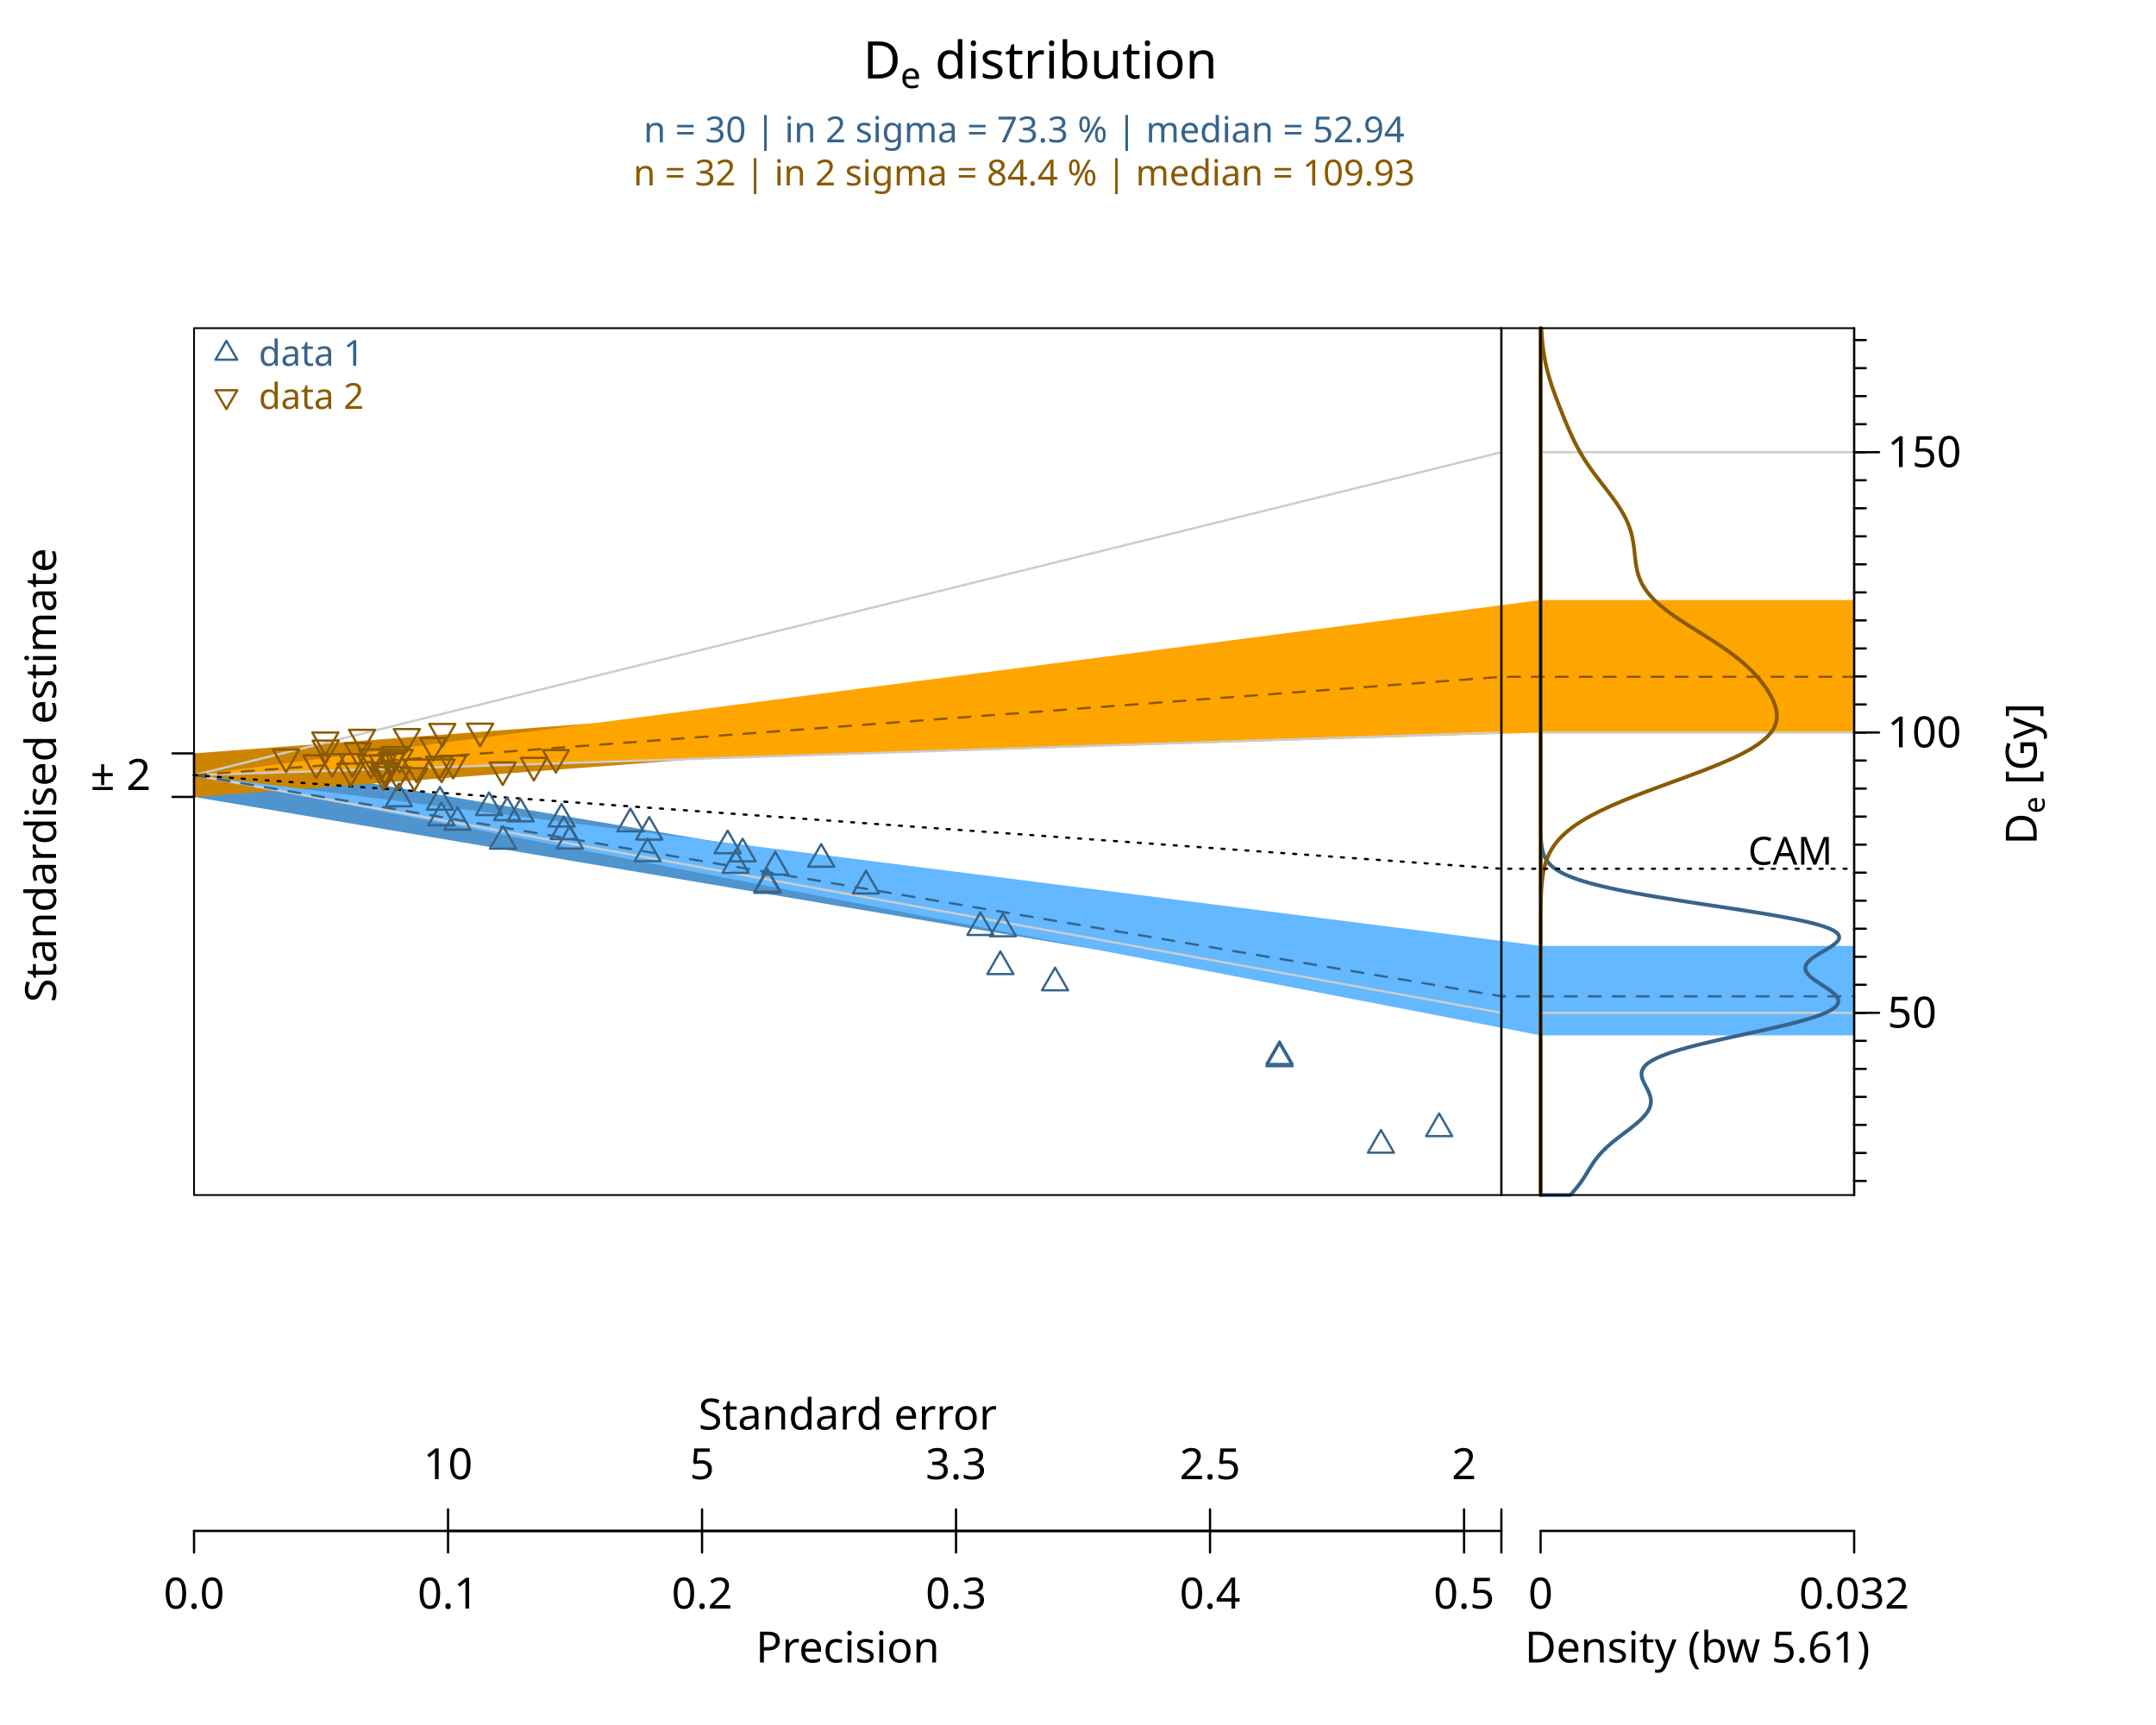
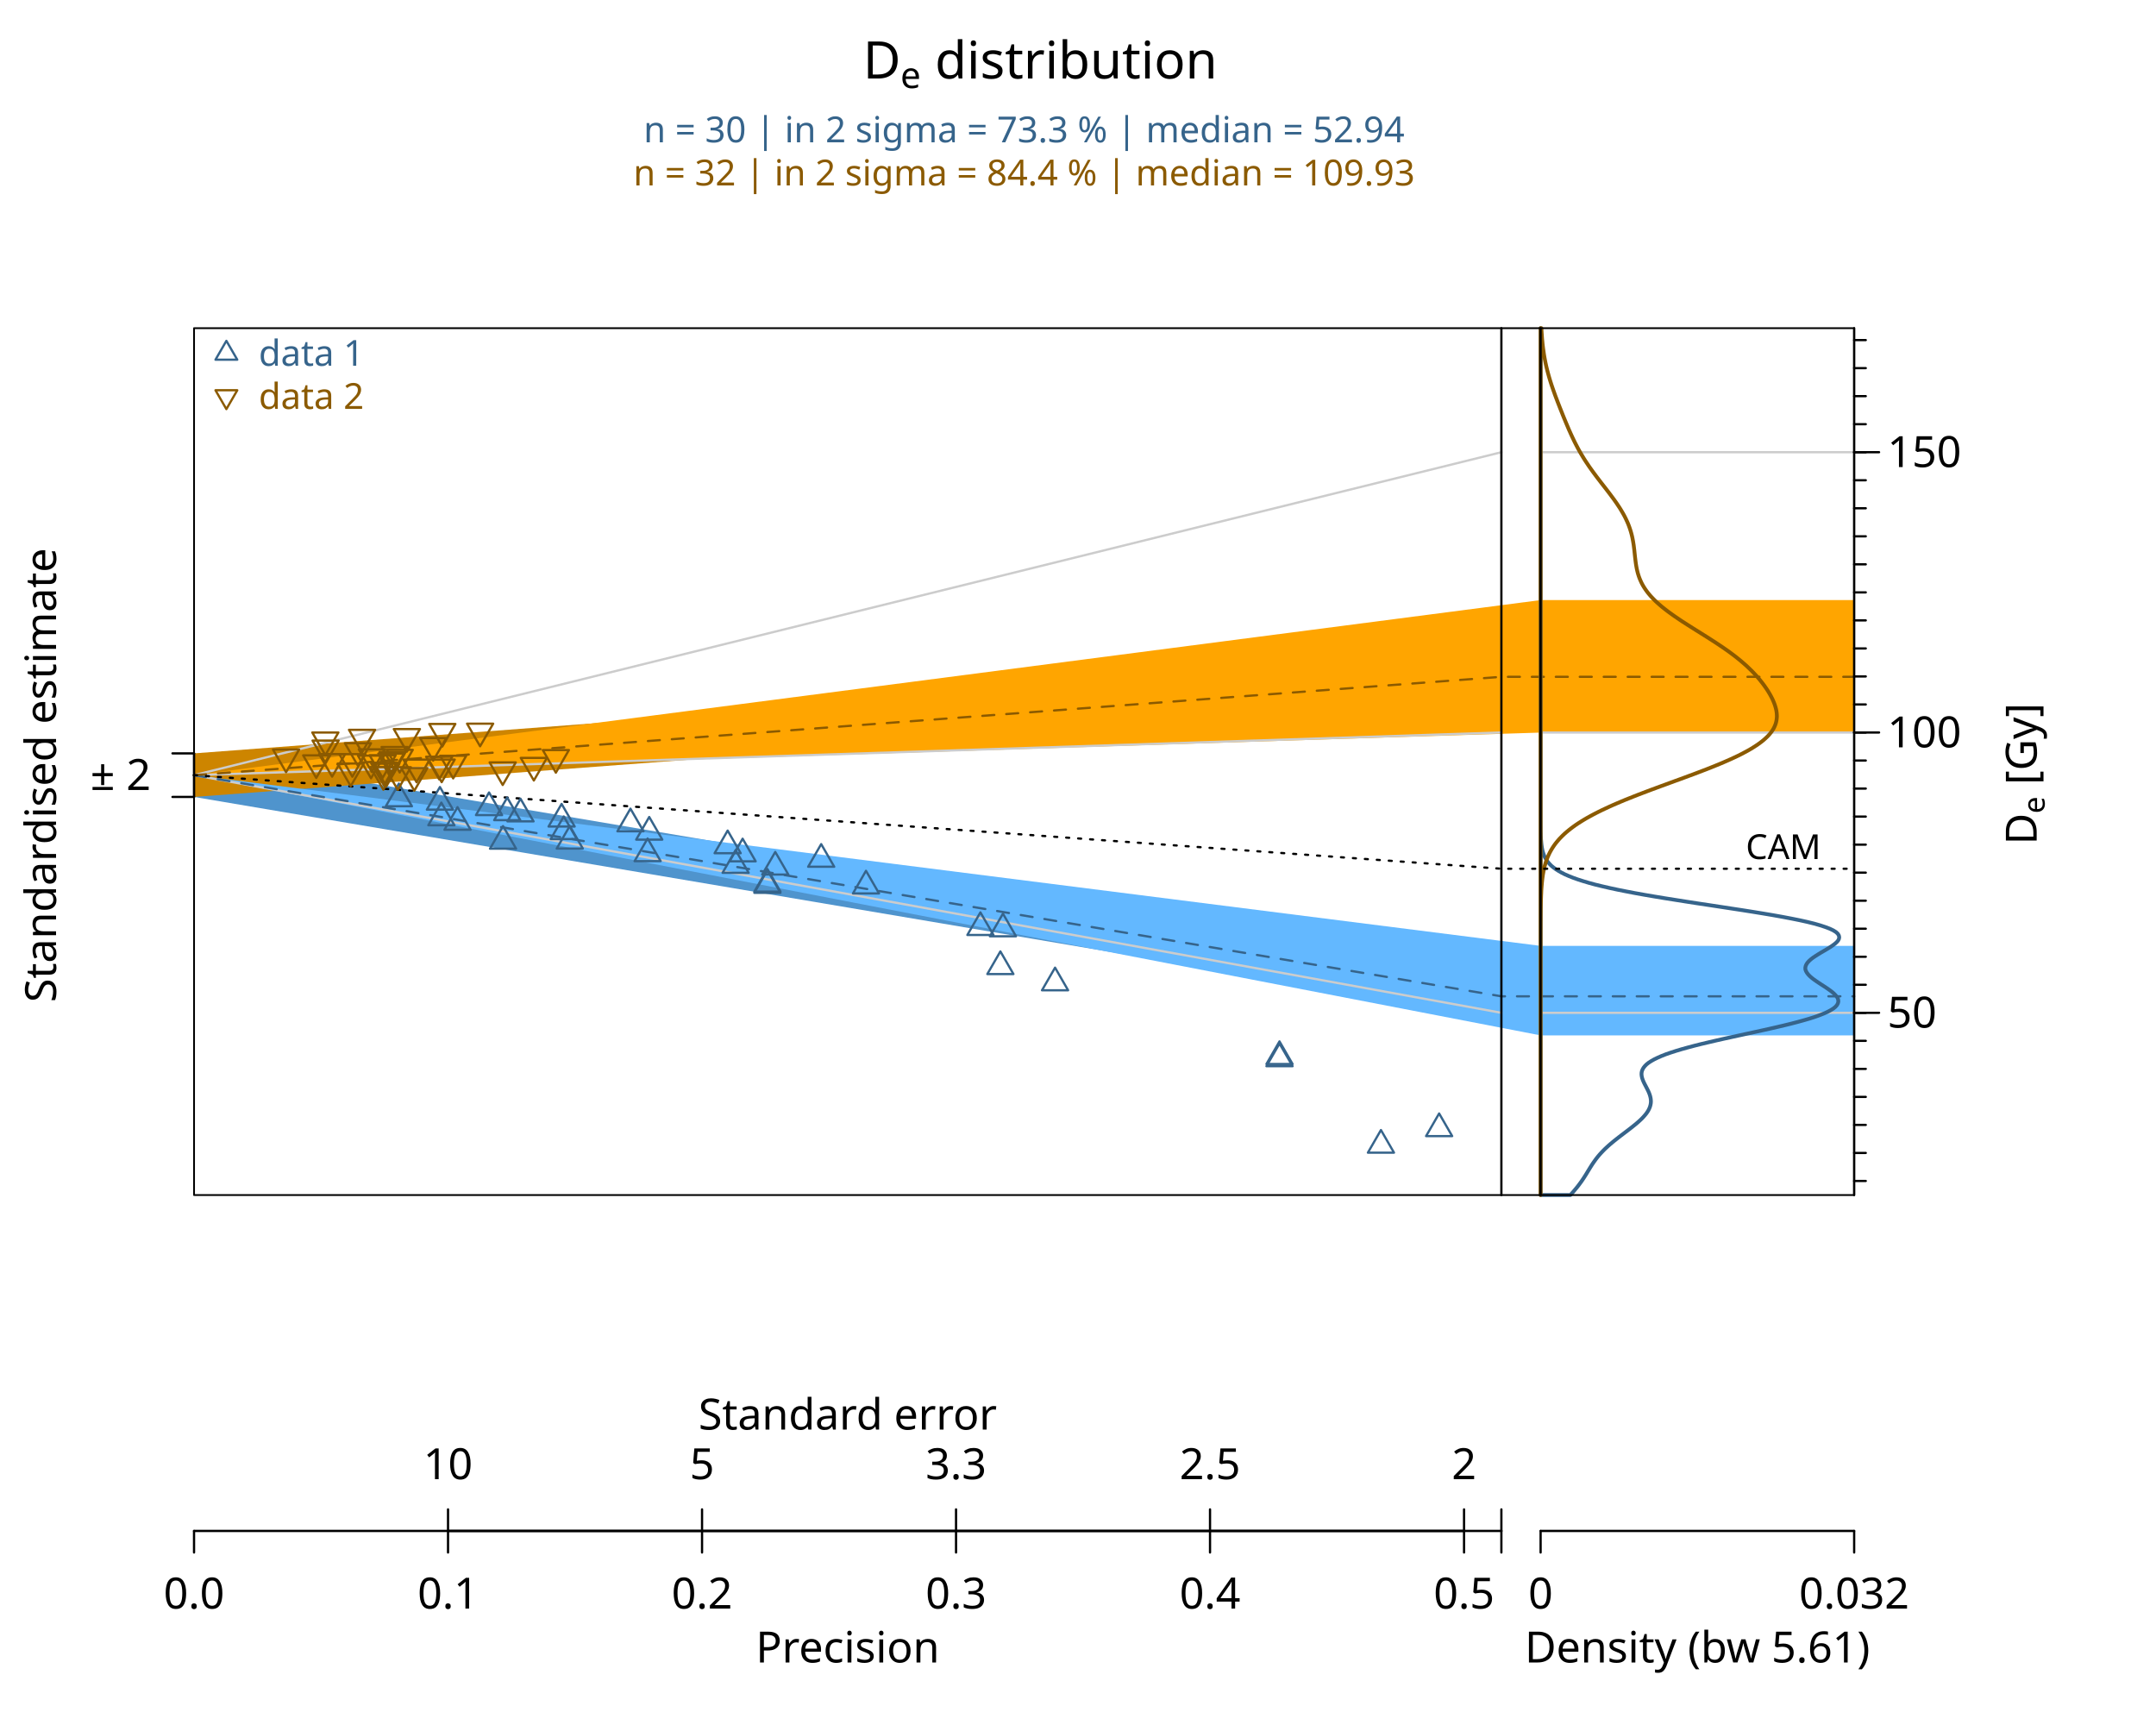
<svg xmlns="http://www.w3.org/2000/svg" class="svglite" data-engine-version="2.0" width="720.00pt" height="576.00pt" viewBox="0 0 720.00 576.00">
  <defs>
    <style type="text/css">
    .svglite line, .svglite polyline, .svglite polygon, .svglite path, .svglite rect, .svglite circle {
      fill: none;
      stroke: #000000;
      stroke-linecap: round;
      stroke-linejoin: round;
      stroke-miterlimit: 10.00;
    }
  </style>
  </defs>
  <rect width="100%" height="100%" style="stroke: none; fill: #FFFFFF;" />
  <defs>
    <clipPath id="cpMC4wMHw3MjAuMDB8MC4wMHw1NzYuMDA=">
      <rect x="0.00" y="0.00" width="720.00" height="576.00" />
    </clipPath>
  </defs>
  <g clip-path="url(#cpMC4wMHw3MjAuMDB8MC4wMHw1NzYuMDA=)">
    <text transform="translate(18.72,258.84) rotate(-90)" text-anchor="middle" style="font-size: 14.40px; font-family: sans;" textLength="143.30px" lengthAdjust="spacingAndGlyphs">Standardised estimate</text>
    <polygon points="64.80,266.11 64.80,251.56 480.60,321.89 480.60,336.44 " style="stroke-width: 0.75; stroke: none; fill: #4F94CD;" />
    <polygon points="64.80,266.11 64.80,251.56 480.60,220.29 480.60,234.83 " style="stroke-width: 0.75; stroke: none; fill: #CD8500;" />
    <polygon points="619.20,539.24 619.20,-39.68 1173.60,-39.68 1173.60,539.24 " style="stroke-width: 0.75; stroke: none; fill: #FFFFFF;" />
    <polygon points="64.80,258.84 501.39,314.18 514.49,315.84 619.20,315.84 619.20,345.73 514.49,345.73 501.39,343.19 " style="stroke-width: 0.75; stroke: none; fill: #63B8FF;" />
    <polygon points="64.80,258.84 501.39,202.08 514.49,200.37 619.20,200.37 619.20,244.62 514.49,244.62 501.39,245.03 " style="stroke-width: 0.75; stroke: none; fill: #FFA500;" />
    <polyline points="64.80,258.84 501.39,338.19 " style="stroke-width: 0.75; stroke: #CCCCCC;" />
    <polyline points="514.49,338.19 619.20,338.19 " style="stroke-width: 0.75; stroke: #CCCCCC;" />
    <polyline points="64.80,258.84 501.39,244.59 " style="stroke-width: 0.75; stroke: #CCCCCC;" />
    <polyline points="514.49,244.59 619.20,244.59 " style="stroke-width: 0.75; stroke: #CCCCCC;" />
    <polyline points="64.80,258.84 501.39,151.00 " style="stroke-width: 0.75; stroke: #CCCCCC;" />
    <polyline points="514.49,151.00 619.20,151.00 " style="stroke-width: 0.75; stroke: #CCCCCC;" />
    <polyline points="64.80,258.84 501.39,332.68 514.49,332.68 619.20,332.68 " style="stroke-width: 0.75; stroke: #36648B; stroke-dasharray: 4.00,4.00;" />
    <polyline points="64.80,258.84 501.39,226.00 514.49,226.00 619.20,226.00 " style="stroke-width: 0.75; stroke: #8B5A00; stroke-dasharray: 4.00,4.00;" />
    <polygon points="514.49,399.04 524.42,399.04 524.93,398.47 525.43,397.91 525.91,397.34 526.39,396.77 526.84,396.21 527.28,395.64 527.70,395.07 528.11,394.51 528.50,393.94 528.88,393.37 529.24,392.81 529.60,392.24 529.95,391.67 530.29,391.11 530.64,390.54 530.98,389.98 531.34,389.41 531.70,388.84 532.08,388.28 532.48,387.71 532.89,387.14 533.32,386.58 533.78,386.01 534.27,385.44 534.78,384.88 535.32,384.31 535.88,383.74 536.48,383.18 537.10,382.61 537.75,382.04 538.42,381.48 539.11,380.91 539.82,380.35 540.54,379.78 541.28,379.21 542.02,378.65 542.77,378.08 543.52,377.51 544.25,376.95 544.98,376.38 545.69,375.81 546.38,375.25 547.04,374.68 547.67,374.11 548.26,373.55 548.80,372.98 549.30,372.41 549.76,371.85 550.16,371.28 550.50,370.72 550.78,370.15 551.01,369.58 551.17,369.02 551.28,368.45 551.33,367.88 551.31,367.32 551.24,366.75 551.12,366.18 550.96,365.62 550.75,365.05 550.51,364.48 550.24,363.92 549.95,363.35 549.66,362.79 549.36,362.22 549.07,361.65 548.81,361.09 548.58,360.52 548.39,359.95 548.26,359.39 548.19,358.82 548.20,358.25 548.31,357.69 548.53,357.12 548.85,356.55 549.29,355.99 549.85,355.42 550.57,354.85 551.44,354.29 552.45,353.72 553.61,353.16 554.91,352.59 556.36,352.02 557.99,351.46 559.76,350.89 561.66,350.32 563.68,349.76 565.82,349.19 568.09,348.62 570.46,348.06 572.90,347.49 575.41,346.92 577.97,346.36 580.56,345.79 583.18,345.22 585.78,344.66 588.36,344.09 590.90,343.53 593.39,342.96 595.80,342.39 598.09,341.83 600.28,341.26 602.35,340.69 604.28,340.13 606.07,339.56 607.66,338.99 609.08,338.43 610.33,337.86 611.40,337.29 612.29,336.73 612.98,336.16 613.46,335.60 613.77,335.03 613.91,334.46 613.88,333.90 613.71,333.33 613.36,332.76 612.88,332.20 612.30,331.63 611.62,331.06 610.86,330.50 610.04,329.93 609.18,329.36 608.31,328.80 607.44,328.23 606.59,327.66 605.79,327.10 605.05,326.53 604.41,325.97 603.86,325.40 603.43,324.83 603.11,324.27 602.91,323.70 602.89,323.13 603.00,322.57 603.25,322.00 603.63,321.43 604.14,320.87 604.78,320.30 605.53,319.73 606.37,319.17 607.27,318.60 608.21,318.03 609.18,317.47 610.14,316.90 611.06,316.34 611.91,315.77 612.68,315.20 613.33,314.64 613.83,314.07 614.12,313.50 614.21,312.94 614.09,312.37 613.74,311.80 613.14,311.24 612.23,310.67 611.03,310.10 609.55,309.54 607.81,308.97 605.81,308.40 603.54,307.84 600.96,307.27 598.17,306.71 595.17,306.14 591.99,305.57 588.65,305.01 585.15,304.44 581.54,303.87 577.86,303.31 574.14,302.74 570.40,302.17 566.67,301.61 562.98,301.04 559.37,300.47 555.84,299.91 552.41,299.34 549.11,298.78 545.96,298.21 542.98,297.64 540.17,297.08 537.52,296.51 535.05,295.94 532.74,295.38 530.65,294.81 528.73,294.24 526.98,293.68 525.38,293.11 523.94,292.54 522.65,291.98 521.52,291.41 520.52,290.84 519.63,290.28 518.84,289.71 518.15,289.15 517.57,288.58 517.07,288.01 516.64,287.45 516.27,286.88 515.95,286.31 515.69,285.75 515.47,285.18 515.29,284.61 515.13,284.05 515.01,283.48 514.90,282.91 514.82,282.35 514.75,281.78 514.70,281.21 514.65,280.65 514.61,280.08 514.59,279.52 514.56,278.95 514.55,278.38 514.53,277.82 514.52,277.25 514.51,276.68 514.51,276.12 514.50,275.55 514.50,274.98 514.50,274.42 514.49,273.85 514.49,273.28 514.49,272.72 514.49,272.15 514.49,271.59 514.49,271.02 514.49,270.45 514.49,269.89 514.49,269.32 514.49,268.75 514.49,268.19 514.49,267.62 514.49,267.05 514.49,266.49 514.49,265.92 514.49,265.35 514.49,264.79 514.49,264.22 514.49,263.65 514.49,263.09 514.49,262.52 514.49,261.96 514.49,261.39 514.49,260.82 514.49,260.26 514.49,259.69 514.49,259.12 514.49,258.56 514.49,257.99 514.49,257.42 514.49,256.86 514.49,256.29 514.49,255.72 514.49,255.16 514.49,254.59 514.49,254.02 514.49,253.46 514.49,252.89 514.49,252.33 514.49,251.76 514.49,251.19 514.49,250.63 514.49,250.06 514.49,249.49 514.49,248.93 514.49,248.36 514.49,247.79 514.49,247.23 514.49,246.66 514.49,246.09 514.49,245.53 514.49,244.96 514.49,244.40 514.49,243.83 514.49,243.26 514.49,242.70 514.49,242.13 514.49,241.56 514.49,241.00 514.49,240.43 514.49,239.86 514.49,239.30 514.49,238.73 514.49,238.16 514.49,237.60 514.49,237.03 514.49,236.46 514.49,235.90 514.49,235.33 514.49,234.77 514.49,234.20 514.49,233.63 514.49,233.07 514.49,232.50 514.49,231.93 514.49,231.37 514.49,230.80 514.49,230.23 514.49,229.67 514.49,229.10 514.49,228.53 514.49,227.97 514.49,227.40 514.49,226.83 514.49,226.27 514.49,225.70 514.49,225.14 514.49,224.57 514.49,224.00 514.49,223.44 514.49,222.87 514.49,222.30 514.49,221.74 514.49,221.17 514.49,220.60 514.49,220.04 514.49,219.47 514.49,218.90 514.49,218.34 514.49,217.77 514.49,217.20 514.49,216.64 514.49,216.07 514.49,215.51 514.49,214.94 514.49,214.37 514.49,213.81 514.49,213.24 514.49,212.67 514.49,212.11 514.49,211.54 514.49,210.97 514.49,210.41 514.49,209.84 514.49,209.27 514.49,208.71 514.49,208.14 514.49,207.58 514.49,207.01 514.49,206.44 514.49,205.88 514.49,205.31 514.49,204.74 514.49,204.18 514.49,203.61 514.49,203.04 514.49,202.48 514.49,201.91 514.49,201.34 514.49,200.78 514.49,200.21 514.49,199.64 514.49,199.08 514.49,198.51 514.49,197.95 514.49,197.38 514.49,196.81 514.49,196.25 514.49,195.68 514.49,195.11 514.49,194.55 514.49,193.98 514.49,193.41 514.49,192.85 514.49,192.28 514.49,191.71 514.49,191.15 514.49,190.58 514.49,190.01 514.49,189.45 514.49,188.88 514.49,188.32 514.49,187.75 514.49,187.18 514.49,186.62 514.49,186.05 514.49,185.48 514.49,184.92 514.49,184.35 514.49,183.78 514.49,183.22 514.49,182.65 514.49,182.08 514.49,181.52 514.49,180.95 514.49,180.39 514.49,179.82 514.49,179.25 514.49,178.69 514.49,178.12 514.49,177.55 514.49,176.99 514.49,176.42 514.49,175.85 514.49,175.29 514.49,174.72 514.49,174.15 514.49,173.59 514.49,173.02 514.49,172.45 514.49,171.89 514.49,171.32 514.49,170.76 514.49,170.19 514.49,169.62 514.49,169.06 514.49,168.49 514.49,167.92 514.49,167.36 514.49,166.79 514.49,166.22 514.49,165.66 514.49,165.09 514.49,164.52 514.49,163.96 514.49,163.39 514.49,162.82 514.49,162.26 514.49,161.69 514.49,161.13 514.49,160.56 514.49,159.99 514.49,159.43 514.49,158.86 514.49,158.29 514.49,157.73 514.49,157.16 514.49,156.59 514.49,156.03 514.49,155.46 514.49,154.89 514.49,154.33 514.49,153.76 514.49,153.20 514.49,152.63 514.49,152.06 514.49,151.50 514.49,150.93 514.49,150.36 514.49,149.80 514.49,149.23 514.49,148.66 514.49,148.10 514.49,147.53 514.49,146.96 514.49,146.40 514.49,145.83 514.49,145.26 514.49,144.70 514.49,144.13 514.49,143.57 514.49,143.00 514.49,142.43 514.49,141.87 514.49,141.30 514.49,140.73 514.49,140.17 514.49,139.60 514.49,139.03 514.49,138.47 514.49,137.90 514.49,137.33 514.49,136.77 514.49,136.20 514.49,135.63 514.49,135.07 514.49,134.50 514.49,133.94 514.49,133.37 514.49,132.80 514.49,132.24 514.49,131.67 514.49,131.10 514.49,130.54 514.49,129.97 514.49,129.40 514.49,128.84 514.49,128.27 514.49,127.70 514.49,127.14 514.49,126.57 514.49,126.01 514.49,125.44 514.49,124.87 514.49,124.31 514.49,123.74 514.49,123.17 514.49,122.61 514.49,122.04 514.49,121.47 514.49,120.91 514.49,120.34 514.49,119.77 514.49,119.21 514.49,118.64 514.49,118.07 514.49,117.51 514.49,116.94 514.49,116.38 514.49,115.81 514.49,115.24 514.49,114.68 514.49,114.11 514.49,113.54 514.49,112.98 514.49,112.41 514.49,111.84 514.49,111.28 514.49,110.71 514.49,110.14 514.49,109.58 514.49,109.58 " style="stroke-width: 1.27; stroke: #36648B; fill: none;" />
    <polygon points="514.49,399.04 514.49,399.04 514.49,398.47 514.49,397.91 514.49,397.34 514.49,396.77 514.49,396.21 514.49,395.64 514.49,395.07 514.49,394.51 514.49,393.94 514.49,393.37 514.49,392.81 514.49,392.24 514.49,391.67 514.49,391.11 514.49,390.54 514.49,389.98 514.49,389.41 514.49,388.84 514.49,388.28 514.49,387.71 514.49,387.14 514.49,386.58 514.49,386.01 514.49,385.44 514.49,384.88 514.49,384.31 514.49,383.74 514.49,383.18 514.49,382.61 514.49,382.04 514.49,381.48 514.49,380.91 514.49,380.35 514.49,379.78 514.49,379.21 514.49,378.65 514.49,378.08 514.49,377.51 514.49,376.95 514.49,376.38 514.49,375.81 514.49,375.25 514.49,374.68 514.49,374.11 514.49,373.55 514.49,372.98 514.49,372.41 514.49,371.85 514.49,371.28 514.49,370.72 514.49,370.15 514.49,369.58 514.49,369.02 514.49,368.45 514.49,367.88 514.49,367.32 514.49,366.75 514.49,366.18 514.49,365.62 514.49,365.05 514.49,364.48 514.49,363.92 514.49,363.35 514.49,362.79 514.49,362.22 514.49,361.65 514.49,361.09 514.49,360.52 514.49,359.95 514.49,359.39 514.49,358.82 514.49,358.25 514.49,357.69 514.49,357.12 514.49,356.55 514.49,355.99 514.49,355.42 514.49,354.85 514.49,354.29 514.49,353.72 514.49,353.16 514.49,352.59 514.49,352.02 514.49,351.46 514.49,350.89 514.49,350.32 514.49,349.76 514.49,349.19 514.49,348.62 514.49,348.06 514.49,347.49 514.49,346.92 514.49,346.36 514.49,345.79 514.49,345.22 514.49,344.66 514.49,344.09 514.49,343.53 514.49,342.96 514.49,342.39 514.49,341.83 514.49,341.26 514.49,340.69 514.49,340.13 514.49,339.56 514.49,338.99 514.49,338.43 514.49,337.86 514.49,337.29 514.49,336.73 514.49,336.16 514.49,335.60 514.49,335.03 514.49,334.46 514.49,333.90 514.49,333.33 514.49,332.76 514.49,332.20 514.49,331.63 514.49,331.06 514.49,330.50 514.49,329.93 514.49,329.36 514.49,328.80 514.49,328.23 514.49,327.66 514.49,327.10 514.49,326.53 514.49,325.97 514.49,325.40 514.49,324.83 514.49,324.27 514.49,323.70 514.49,323.13 514.49,322.57 514.49,322.00 514.49,321.43 514.49,320.87 514.49,320.30 514.49,319.73 514.49,319.17 514.49,318.60 514.49,318.03 514.49,317.47 514.49,316.90 514.49,316.34 514.49,315.77 514.49,315.20 514.49,314.64 514.49,314.07 514.49,313.50 514.49,312.94 514.49,312.37 514.49,311.80 514.49,311.24 514.49,310.67 514.50,310.10 514.50,309.54 514.50,308.97 514.50,308.40 514.50,307.84 514.51,307.27 514.51,306.71 514.51,306.14 514.52,305.57 514.52,305.01 514.53,304.44 514.53,303.87 514.54,303.31 514.55,302.74 514.56,302.17 514.57,301.61 514.59,301.04 514.60,300.47 514.62,299.91 514.64,299.34 514.66,298.78 514.69,298.21 514.71,297.64 514.74,297.08 514.78,296.51 514.82,295.94 514.87,295.38 514.92,294.81 514.98,294.24 515.04,293.68 515.11,293.11 515.19,292.54 515.27,291.98 515.37,291.41 515.48,290.84 515.59,290.28 515.72,289.71 515.87,289.15 516.02,288.58 516.19,288.01 516.38,287.45 516.58,286.88 516.80,286.31 517.05,285.75 517.31,285.18 517.59,284.61 517.90,284.05 518.23,283.48 518.59,282.91 518.97,282.35 519.38,281.78 519.83,281.21 520.30,280.65 520.80,280.08 521.34,279.52 521.91,278.95 522.51,278.38 523.15,277.82 523.84,277.25 524.56,276.68 525.31,276.12 526.10,275.55 526.94,274.98 527.82,274.42 528.74,273.85 529.69,273.28 530.70,272.72 531.74,272.15 532.81,271.59 533.94,271.02 535.10,270.45 536.30,269.89 537.53,269.32 538.80,268.75 540.11,268.19 541.45,267.62 542.81,267.05 544.22,266.49 545.65,265.92 547.10,265.35 548.57,264.79 550.07,264.22 551.58,263.65 553.10,263.09 554.64,262.52 556.18,261.96 557.73,261.39 559.28,260.82 560.83,260.26 562.38,259.69 563.91,259.12 565.44,258.56 566.94,257.99 568.43,257.42 569.90,256.86 571.34,256.29 572.75,255.72 574.13,255.16 575.48,254.59 576.79,254.02 578.05,253.46 579.28,252.89 580.47,252.33 581.60,251.76 582.68,251.19 583.72,250.63 584.71,250.06 585.63,249.49 586.50,248.93 587.33,248.36 588.10,247.79 588.81,247.23 589.46,246.66 590.07,246.09 590.62,245.53 591.11,244.96 591.55,244.40 591.95,243.83 592.29,243.26 592.57,242.70 592.82,242.13 593.02,241.56 593.17,241.00 593.28,240.43 593.35,239.86 593.39,239.30 593.38,238.73 593.34,238.16 593.27,237.60 593.17,237.03 593.03,236.46 592.87,235.90 592.69,235.33 592.48,234.77 592.25,234.20 592.00,233.63 591.73,233.07 591.43,232.50 591.12,231.93 590.79,231.37 590.45,230.80 590.08,230.23 589.70,229.67 589.30,229.10 588.89,228.53 588.46,227.97 588.01,227.40 587.55,226.83 587.07,226.27 586.58,225.70 586.06,225.14 585.53,224.57 584.98,224.00 584.40,223.44 583.81,222.87 583.21,222.30 582.57,221.74 581.92,221.17 581.25,220.60 580.56,220.04 579.85,219.47 579.12,218.90 578.37,218.34 577.60,217.77 576.81,217.20 576.00,216.64 575.18,216.07 574.34,215.51 573.49,214.94 572.63,214.37 571.75,213.81 570.87,213.24 569.97,212.67 569.08,212.11 568.17,211.54 567.27,210.97 566.36,210.41 565.46,209.84 564.56,209.27 563.67,208.71 562.79,208.14 561.91,207.58 561.05,207.01 560.21,206.44 559.38,205.88 558.57,205.31 557.78,204.74 557.01,204.18 556.27,203.61 555.54,203.04 554.85,202.48 554.19,201.91 553.55,201.34 552.93,200.78 552.36,200.21 551.81,199.64 551.28,199.08 550.79,198.51 550.33,197.95 549.90,197.38 549.49,196.81 549.12,196.25 548.77,195.68 548.45,195.11 548.16,194.55 547.90,193.98 547.65,193.41 547.43,192.85 547.23,192.28 547.05,191.71 546.89,191.15 546.75,190.58 546.62,190.01 546.51,189.45 546.41,188.88 546.32,188.32 546.24,187.75 546.17,187.18 546.10,186.62 546.03,186.05 545.97,185.48 545.91,184.92 545.85,184.35 545.79,183.78 545.72,183.22 545.65,182.65 545.58,182.08 545.49,181.52 545.40,180.95 545.30,180.39 545.19,179.82 545.07,179.25 544.94,178.69 544.79,178.12 544.63,177.55 544.46,176.99 544.27,176.42 544.07,175.85 543.86,175.29 543.63,174.72 543.38,174.15 543.12,173.59 542.85,173.02 542.56,172.45 542.26,171.89 541.94,171.32 541.61,170.76 541.27,170.19 540.92,169.62 540.55,169.06 540.17,168.49 539.79,167.92 539.39,167.36 538.99,166.79 538.57,166.22 538.15,165.66 537.73,165.09 537.30,164.52 536.87,163.96 536.43,163.39 535.99,162.82 535.55,162.26 535.11,161.69 534.67,161.13 534.24,160.56 533.80,159.99 533.37,159.43 532.94,158.86 532.52,158.29 532.10,157.73 531.69,157.16 531.28,156.59 530.88,156.03 530.49,155.46 530.11,154.89 529.73,154.33 529.36,153.76 529.00,153.20 528.65,152.63 528.31,152.06 527.97,151.50 527.64,150.93 527.32,150.36 527.01,149.80 526.71,149.23 526.41,148.66 526.12,148.10 525.83,147.53 525.56,146.96 525.29,146.40 525.02,145.83 524.76,145.26 524.50,144.70 524.25,144.13 523.99,143.57 523.75,143.00 523.51,142.43 523.27,141.87 523.03,141.30 522.79,140.73 522.56,140.17 522.32,139.60 522.09,139.03 521.86,138.47 521.64,137.90 521.41,137.33 521.19,136.77 520.96,136.20 520.74,135.63 520.52,135.07 520.30,134.50 520.08,133.94 519.87,133.37 519.65,132.80 519.44,132.24 519.23,131.67 519.03,131.10 518.83,130.54 518.63,129.97 518.43,129.40 518.24,128.84 518.05,128.27 517.87,127.70 517.69,127.14 517.52,126.57 517.35,126.01 517.19,125.44 517.03,124.87 516.88,124.31 516.73,123.74 516.59,123.17 516.45,122.61 516.32,122.04 516.20,121.47 516.08,120.91 515.97,120.34 515.86,119.77 515.76,119.21 515.66,118.64 515.57,118.07 515.49,117.51 515.41,116.94 515.33,116.38 515.26,115.81 515.19,115.24 515.13,114.68 515.08,114.11 515.02,113.54 514.97,112.98 514.93,112.41 514.89,111.84 514.85,111.28 514.81,110.71 514.78,110.14 514.75,109.58 514.49,109.58 " style="stroke-width: 1.27; stroke: #8B5A00; fill: none;" />
    <line x1="514.49" y1="511.20" x2="619.20" y2="511.20" style="stroke-width: 0.75;" />
    <line x1="514.49" y1="511.20" x2="514.49" y2="518.40" style="stroke-width: 0.75;" />
    <line x1="619.20" y1="511.20" x2="619.20" y2="518.40" style="stroke-width: 0.75;" />
    <text x="514.49" y="537.12" text-anchor="middle" style="font-size: 14.40px; font-family: sans;" textLength="8.01px" lengthAdjust="spacingAndGlyphs">0</text>
    <text x="619.20" y="537.12" text-anchor="middle" style="font-size: 14.40px; font-family: sans;" textLength="36.04px" lengthAdjust="spacingAndGlyphs">0.032</text>
    <text x="566.84" y="555.12" text-anchor="middle" style="font-size: 14.40px; font-family: sans;" textLength="112.06px" lengthAdjust="spacingAndGlyphs">Density (bw 5.61)</text>
    <polyline points="64.80,258.84 501.39,290.08 619.20,290.08 " style="stroke-width: 0.75; stroke-dasharray: 1.00,3.00;" />
-     <text x="612.00" y="288.73" text-anchor="end" style="font-size: 12.96px; font-family: sans;" textLength="28.81px" lengthAdjust="spacingAndGlyphs">CAM</text>
+     <rect x="577.82" y="277.00" width="35.98" height="11.75" style="stroke-width: 0.75; stroke: none;" />
+     <text x="583.01" y="286.84" style="font-size: 11.52px; font-family: sans;" textLength="25.61px" lengthAdjust="spacingAndGlyphs">CAM</text>
    <text x="288.21" y="26.21" style="font-size: 17.28px; font-family: sans;" textLength="12.48px" lengthAdjust="spacingAndGlyphs">D</text>
    <text x="300.69" y="29.40" style="font-size: 12.10px; font-family: sans;" textLength="6.73px" lengthAdjust="spacingAndGlyphs">e</text>
    <text x="307.42" y="26.21" style="font-size: 17.28px; font-family: sans;" textLength="4.80px" lengthAdjust="spacingAndGlyphs"> </text>
    <text x="312.22" y="26.21" style="font-size: 17.28px; font-family: sans;" textLength="83.57px" lengthAdjust="spacingAndGlyphs">distribution</text>
    <line x1="64.80" y1="511.20" x2="488.92" y2="511.20" style="stroke-width: 0.75;" />
    <line x1="64.80" y1="511.20" x2="64.80" y2="518.40" style="stroke-width: 0.75;" />
    <line x1="149.62" y1="511.20" x2="149.62" y2="518.40" style="stroke-width: 0.75;" />
    <line x1="234.45" y1="511.20" x2="234.45" y2="518.40" style="stroke-width: 0.75;" />
    <line x1="319.27" y1="511.20" x2="319.27" y2="518.40" style="stroke-width: 0.75;" />
    <line x1="404.09" y1="511.20" x2="404.09" y2="518.40" style="stroke-width: 0.75;" />
    <line x1="488.92" y1="511.20" x2="488.92" y2="518.40" style="stroke-width: 0.75;" />
    <text x="64.80" y="537.12" text-anchor="middle" style="font-size: 14.40px; font-family: sans;" textLength="20.02px" lengthAdjust="spacingAndGlyphs">0.0</text>
    <text x="149.62" y="537.12" text-anchor="middle" style="font-size: 14.40px; font-family: sans;" textLength="20.02px" lengthAdjust="spacingAndGlyphs">0.1</text>
    <text x="234.45" y="537.12" text-anchor="middle" style="font-size: 14.40px; font-family: sans;" textLength="20.02px" lengthAdjust="spacingAndGlyphs">0.2</text>
    <text x="319.27" y="537.12" text-anchor="middle" style="font-size: 14.40px; font-family: sans;" textLength="20.02px" lengthAdjust="spacingAndGlyphs">0.3</text>
    <text x="404.09" y="537.12" text-anchor="middle" style="font-size: 14.40px; font-family: sans;" textLength="20.02px" lengthAdjust="spacingAndGlyphs">0.4</text>
    <text x="488.92" y="537.12" text-anchor="middle" style="font-size: 14.40px; font-family: sans;" textLength="20.02px" lengthAdjust="spacingAndGlyphs">0.5</text>
    <polyline points="488.92,511.20 501.39,511.20 " style="stroke-width: 0.75;" />
    <line x1="501.39" y1="511.20" x2="501.39" y2="518.40" style="stroke-width: 0.75;" />
    <line x1="501.39" y1="511.20" x2="501.39" y2="504.00" style="stroke-width: 0.75;" />
    <text x="283.09" y="555.12" text-anchor="middle" style="font-size: 14.40px; font-family: sans;" textLength="59.24px" lengthAdjust="spacingAndGlyphs">Precision</text>
    <text x="283.09" y="477.36" text-anchor="middle" style="font-size: 14.40px; font-family: sans;" textLength="92.85px" lengthAdjust="spacingAndGlyphs">Standard error</text>
    <line x1="149.62" y1="511.20" x2="488.92" y2="511.20" style="stroke-width: 0.75;" />
    <line x1="149.62" y1="511.20" x2="149.62" y2="504.00" style="stroke-width: 0.75;" />
    <line x1="234.45" y1="511.20" x2="234.45" y2="504.00" style="stroke-width: 0.75;" />
    <line x1="319.27" y1="511.20" x2="319.27" y2="504.00" style="stroke-width: 0.75;" />
    <line x1="404.09" y1="511.20" x2="404.09" y2="504.00" style="stroke-width: 0.75;" />
    <line x1="488.92" y1="511.20" x2="488.92" y2="504.00" style="stroke-width: 0.75;" />
    <text x="149.62" y="493.92" text-anchor="middle" style="font-size: 14.40px; font-family: sans;" textLength="16.02px" lengthAdjust="spacingAndGlyphs">10</text>
    <text x="234.45" y="493.92" text-anchor="middle" style="font-size: 14.40px; font-family: sans;" textLength="8.01px" lengthAdjust="spacingAndGlyphs">5</text>
    <text x="319.27" y="493.92" text-anchor="middle" style="font-size: 14.40px; font-family: sans;" textLength="20.02px" lengthAdjust="spacingAndGlyphs">3.3</text>
    <text x="404.09" y="493.92" text-anchor="middle" style="font-size: 14.40px; font-family: sans;" textLength="20.02px" lengthAdjust="spacingAndGlyphs">2.5</text>
    <text x="488.92" y="493.92" text-anchor="middle" style="font-size: 14.40px; font-family: sans;" textLength="8.01px" lengthAdjust="spacingAndGlyphs">2</text>
    <line x1="64.80" y1="266.11" x2="64.80" y2="251.56" style="stroke-width: 0.75;" />
    <line x1="64.80" y1="266.11" x2="57.60" y2="266.11" style="stroke-width: 0.75;" />
    <line x1="64.80" y1="251.56" x2="57.60" y2="251.56" style="stroke-width: 0.75;" />
    <line x1="64.80" y1="258.84" x2="64.80" y2="258.84" style="stroke-width: 0.75;" />
    <line x1="64.80" y1="258.84" x2="64.80" y2="258.84" style="stroke-width: 0.75;" />
    <text x="50.40" y="263.79" text-anchor="end" style="font-size: 14.40px; font-family: sans;" textLength="19.92px" lengthAdjust="spacingAndGlyphs">± 2</text>
    <polyline points="619.20,394.34 623.08,394.34 " style="stroke-width: 0.75;" />
    <polyline points="619.20,384.98 623.08,384.98 " style="stroke-width: 0.75;" />
    <polyline points="619.20,375.62 623.08,375.62 " style="stroke-width: 0.75;" />
    <polyline points="619.20,366.27 623.08,366.27 " style="stroke-width: 0.75;" />
    <polyline points="619.20,356.91 623.08,356.91 " style="stroke-width: 0.75;" />
    <polyline points="619.20,347.55 623.08,347.55 " style="stroke-width: 0.75;" />
    <polyline points="619.20,338.19 623.08,338.19 " style="stroke-width: 0.75;" />
    <polyline points="619.20,328.83 623.08,328.83 " style="stroke-width: 0.75;" />
    <polyline points="619.20,319.47 623.08,319.47 " style="stroke-width: 0.75;" />
    <polyline points="619.20,310.11 623.08,310.11 " style="stroke-width: 0.75;" />
    <polyline points="619.20,300.75 623.08,300.75 " style="stroke-width: 0.75;" />
    <polyline points="619.20,291.39 623.08,291.39 " style="stroke-width: 0.75;" />
    <polyline points="619.20,282.03 623.08,282.03 " style="stroke-width: 0.75;" />
    <polyline points="619.20,272.67 623.08,272.67 " style="stroke-width: 0.75;" />
    <polyline points="619.20,263.31 623.08,263.31 " style="stroke-width: 0.75;" />
    <polyline points="619.20,253.95 623.08,253.95 " style="stroke-width: 0.75;" />
    <polyline points="619.20,244.59 623.08,244.59 " style="stroke-width: 0.75;" />
    <polyline points="619.20,235.23 623.08,235.23 " style="stroke-width: 0.75;" />
    <polyline points="619.20,225.87 623.08,225.87 " style="stroke-width: 0.75;" />
    <polyline points="619.20,216.52 623.08,216.52 " style="stroke-width: 0.75;" />
    <polyline points="619.20,207.16 623.08,207.16 " style="stroke-width: 0.75;" />
    <polyline points="619.20,197.80 623.08,197.80 " style="stroke-width: 0.75;" />
    <polyline points="619.20,188.44 623.08,188.44 " style="stroke-width: 0.75;" />
    <polyline points="619.20,179.08 623.08,179.08 " style="stroke-width: 0.75;" />
    <polyline points="619.20,169.72 623.08,169.72 " style="stroke-width: 0.75;" />
    <polyline points="619.20,160.36 623.08,160.36 " style="stroke-width: 0.75;" />
    <polyline points="619.20,151.00 623.08,151.00 " style="stroke-width: 0.75;" />
    <polyline points="619.20,141.64 623.08,141.64 " style="stroke-width: 0.75;" />
    <polyline points="619.20,132.28 623.08,132.28 " style="stroke-width: 0.75;" />
    <polyline points="619.20,122.92 623.08,122.92 " style="stroke-width: 0.75;" />
    <polyline points="619.20,113.56 623.08,113.56 " style="stroke-width: 0.75;" />
    <polyline points="619.20,338.19 627.52,338.19 " style="stroke-width: 0.75;" />
    <polyline points="619.20,244.59 627.52,244.59 " style="stroke-width: 0.75;" />
    <polyline points="619.20,151.00 627.52,151.00 " style="stroke-width: 0.75;" />
    <polyline points="501.39,399.04 501.39,109.58 " style="stroke-width: 0.75;" />
    <polyline points="619.20,399.04 619.20,109.58 " style="stroke-width: 0.75;" />
    <text x="630.29" y="343.14" style="font-size: 14.40px; font-family: sans;" textLength="16.02px" lengthAdjust="spacingAndGlyphs">50</text>
    <text x="630.29" y="249.55" style="font-size: 14.40px; font-family: sans;" textLength="24.03px" lengthAdjust="spacingAndGlyphs">100</text>
    <text x="630.29" y="155.96" style="font-size: 14.40px; font-family: sans;" textLength="24.03px" lengthAdjust="spacingAndGlyphs">150</text>
    <text transform="translate(680.15,282.05) rotate(-90)" style="font-size: 14.40px; font-family: sans;" textLength="10.40px" lengthAdjust="spacingAndGlyphs">D</text>
    <text transform="translate(682.81,271.64) rotate(-90)" style="font-size: 10.08px; font-family: sans;" textLength="5.61px" lengthAdjust="spacingAndGlyphs">e</text>
    <text transform="translate(680.15,266.04) rotate(-90)" style="font-size: 14.40px; font-family: sans;" textLength="4.00px" lengthAdjust="spacingAndGlyphs"> </text>
    <text transform="translate(680.15,262.04) rotate(-90)" style="font-size: 14.40px; font-family: sans;" textLength="26.41px" lengthAdjust="spacingAndGlyphs">[Gy]</text>
    <polygon points="461.17,377.33 465.53,384.89 456.81,384.89 " style="stroke-width: 0.75; stroke: #36648B; fill: none;" />
    <polygon points="480.60,371.80 484.96,379.36 476.24,379.36 " style="stroke-width: 0.75; stroke: #36648B; fill: none;" />
    <polygon points="427.29,348.46 431.66,356.02 422.93,356.02 " style="stroke-width: 0.75; stroke: #36648B; fill: none;" />
    <polygon points="427.29,347.73 431.66,355.29 422.93,355.29 " style="stroke-width: 0.75; stroke: #36648B; fill: none;" />
    <polygon points="352.34,323.11 356.70,330.67 347.97,330.67 " style="stroke-width: 0.75; stroke: #36648B; fill: none;" />
    <polygon points="334.08,317.69 338.44,325.25 329.72,325.25 " style="stroke-width: 0.75; stroke: #36648B; fill: none;" />
    <polygon points="167.99,275.84 172.35,283.39 163.63,283.39 " style="stroke-width: 0.75; stroke: #36648B; fill: none;" />
    <polygon points="327.41,304.65 331.77,312.20 323.05,312.20 " style="stroke-width: 0.75; stroke: #36648B; fill: none;" />
    <polygon points="256.27,290.56 260.64,298.12 251.91,298.12 " style="stroke-width: 0.75; stroke: #36648B; fill: none;" />
    <polygon points="256.27,290.16 260.64,297.72 251.91,297.72 " style="stroke-width: 0.75; stroke: #36648B; fill: none;" />
    <polygon points="334.94,305.08 339.30,312.64 330.57,312.64 " style="stroke-width: 0.75; stroke: #36648B; fill: none;" />
    <polygon points="152.79,269.52 157.15,277.07 148.43,277.07 " style="stroke-width: 0.75; stroke: #36648B; fill: none;" />
    <polygon points="190.28,275.79 194.64,283.35 185.91,283.35 " style="stroke-width: 0.75; stroke: #36648B; fill: none;" />
    <polygon points="216.27,279.99 220.63,287.55 211.91,287.55 " style="stroke-width: 0.75; stroke: #36648B; fill: none;" />
    <polygon points="147.39,268.00 151.76,275.56 143.03,275.56 " style="stroke-width: 0.75; stroke: #36648B; fill: none;" />
    <polygon points="245.66,283.88 250.02,291.44 241.30,291.44 " style="stroke-width: 0.75; stroke: #36648B; fill: none;" />
    <polygon points="289.20,290.77 293.56,298.33 284.84,298.33 " style="stroke-width: 0.75; stroke: #36648B; fill: none;" />
    <polygon points="258.90,284.47 263.27,292.02 254.54,292.02 " style="stroke-width: 0.75; stroke: #36648B; fill: none;" />
    <polygon points="188.27,272.62 192.63,280.18 183.91,280.18 " style="stroke-width: 0.75; stroke: #36648B; fill: none;" />
    <polygon points="248.00,280.05 252.37,287.61 243.64,287.61 " style="stroke-width: 0.75; stroke: #36648B; fill: none;" />
    <polygon points="274.24,281.86 278.60,289.42 269.88,289.42 " style="stroke-width: 0.75; stroke: #36648B; fill: none;" />
    <polygon points="243.00,277.34 247.36,284.90 238.64,284.90 " style="stroke-width: 0.75; stroke: #36648B; fill: none;" />
    <polygon points="216.81,272.80 221.18,280.36 212.45,280.36 " style="stroke-width: 0.75; stroke: #36648B; fill: none;" />
    <polygon points="169.39,266.31 173.75,273.86 165.03,273.86 " style="stroke-width: 0.75; stroke: #36648B; fill: none;" />
    <polygon points="187.55,268.44 191.92,275.99 183.19,275.99 " style="stroke-width: 0.75; stroke: #36648B; fill: none;" />
    <polygon points="173.83,266.71 178.19,274.27 169.46,274.27 " style="stroke-width: 0.75; stroke: #36648B; fill: none;" />
    <polygon points="133.21,261.66 137.57,269.22 128.84,269.22 " style="stroke-width: 0.75; stroke: #36648B; fill: none;" />
    <polygon points="210.54,270.02 214.91,277.58 206.18,277.58 " style="stroke-width: 0.75; stroke: #36648B; fill: none;" />
    <polygon points="163.32,264.61 167.68,272.17 158.95,272.17 " style="stroke-width: 0.75; stroke: #36648B; fill: none;" />
    <polygon points="146.91,262.79 151.28,270.35 142.55,270.35 " style="stroke-width: 0.75; stroke: #36648B; fill: none;" />
    <polygon points="138.36,264.04 142.72,256.48 134.00,256.48 " style="stroke-width: 0.75; stroke: #8B5A00; fill: none;" />
    <polygon points="132.84,263.73 137.20,256.17 128.47,256.17 " style="stroke-width: 0.75; stroke: #8B5A00; fill: none;" />
    <polygon points="128.03,263.69 132.39,256.13 123.66,256.13 " style="stroke-width: 0.75; stroke: #8B5A00; fill: none;" />
    <polygon points="167.88,262.12 172.24,254.57 163.51,254.57 " style="stroke-width: 0.75; stroke: #8B5A00; fill: none;" />
    <polygon points="129.02,262.57 133.38,255.01 124.66,255.01 " style="stroke-width: 0.75; stroke: #8B5A00; fill: none;" />
    <polygon points="128.21,262.25 132.57,254.69 123.85,254.69 " style="stroke-width: 0.75; stroke: #8B5A00; fill: none;" />
    <polygon points="117.12,262.51 121.49,254.95 112.76,254.95 " style="stroke-width: 0.75; stroke: #8B5A00; fill: none;" />
    <polygon points="178.28,260.62 182.64,253.07 173.91,253.07 " style="stroke-width: 0.75; stroke: #8B5A00; fill: none;" />
    <polygon points="147.50,261.18 151.86,253.62 143.13,253.62 " style="stroke-width: 0.75; stroke: #8B5A00; fill: none;" />
    <polygon points="139.12,261.21 143.48,253.65 134.75,253.65 " style="stroke-width: 0.75; stroke: #8B5A00; fill: none;" />
    <polygon points="146.67,260.25 151.03,252.69 142.30,252.69 " style="stroke-width: 0.75; stroke: #8B5A00; fill: none;" />
    <polygon points="151.34,259.92 155.70,252.36 146.97,252.36 " style="stroke-width: 0.75; stroke: #8B5A00; fill: none;" />
    <polygon points="185.63,258.01 189.99,250.45 181.27,250.45 " style="stroke-width: 0.75; stroke: #8B5A00; fill: none;" />
    <polygon points="127.78,259.74 132.14,252.18 123.42,252.18 " style="stroke-width: 0.75; stroke: #8B5A00; fill: none;" />
    <polygon points="123.90,259.88 128.27,252.32 119.54,252.32 " style="stroke-width: 0.75; stroke: #8B5A00; fill: none;" />
    <polygon points="130.71,259.17 135.07,251.62 126.34,251.62 " style="stroke-width: 0.75; stroke: #8B5A00; fill: none;" />
    <polygon points="131.11,258.63 135.47,251.07 126.75,251.07 " style="stroke-width: 0.75; stroke: #8B5A00; fill: none;" />
    <polygon points="117.68,259.37 122.04,251.81 113.31,251.81 " style="stroke-width: 0.75; stroke: #8B5A00; fill: none;" />
    <polygon points="133.48,257.94 137.85,250.38 129.12,250.38 " style="stroke-width: 0.75; stroke: #8B5A00; fill: none;" />
    <polygon points="110.91,259.34 115.28,251.79 106.55,251.79 " style="stroke-width: 0.75; stroke: #8B5A00; fill: none;" />
    <polygon points="105.61,259.77 109.97,252.22 101.24,252.22 " style="stroke-width: 0.75; stroke: #8B5A00; fill: none;" />
    <polygon points="131.79,256.99 136.15,249.43 127.43,249.43 " style="stroke-width: 0.75; stroke: #8B5A00; fill: none;" />
    <polygon points="124.17,257.77 128.53,250.21 119.81,250.21 " style="stroke-width: 0.75; stroke: #8B5A00; fill: none;" />
    <polygon points="144.66,253.99 149.03,246.44 140.30,246.44 " style="stroke-width: 0.75; stroke: #8B5A00; fill: none;" />
    <polygon points="119.54,255.73 123.90,248.17 115.18,248.17 " style="stroke-width: 0.75; stroke: #8B5A00; fill: none;" />
    <polygon points="160.33,249.20 164.70,241.64 155.97,241.64 " style="stroke-width: 0.75; stroke: #8B5A00; fill: none;" />
    <polygon points="147.71,249.29 152.07,241.73 143.34,241.73 " style="stroke-width: 0.75; stroke: #8B5A00; fill: none;" />
    <polygon points="135.88,251.00 140.24,243.44 131.51,243.44 " style="stroke-width: 0.75; stroke: #8B5A00; fill: none;" />
    <polygon points="95.53,257.85 99.90,250.29 91.17,250.29 " style="stroke-width: 0.75; stroke: #8B5A00; fill: none;" />
    <polygon points="108.74,254.84 113.10,247.28 104.37,247.28 " style="stroke-width: 0.75; stroke: #8B5A00; fill: none;" />
    <polygon points="120.90,251.25 125.27,243.69 116.54,243.69 " style="stroke-width: 0.75; stroke: #8B5A00; fill: none;" />
    <polygon points="108.65,252.15 113.01,244.59 104.29,244.59 " style="stroke-width: 0.75; stroke: #8B5A00; fill: none;" />
    <polyline points="514.49,399.04 514.49,109.58 " style="stroke-width: 0.75;" />
    <polygon points="64.80,109.58 619.20,109.58 619.20,399.04 64.80,399.04 " style="stroke-width: 0.60; fill: none;" />
    <polygon points="75.60,113.81 79.24,120.11 71.96,120.11 " style="stroke-width: 0.75; stroke: #36648B; fill: none;" />
    <polygon points="75.60,136.61 79.24,130.31 71.96,130.31 " style="stroke-width: 0.75; stroke: #8B5A00; fill: none;" />
    <text x="86.40" y="122.14" style="font-size: 12.00px; fill: #36648B; font-family: sans;" textLength="33.36px" lengthAdjust="spacingAndGlyphs">data 1</text>
    <text x="86.40" y="136.54" style="font-size: 12.00px; fill: #8B5A00; font-family: sans;" textLength="33.36px" lengthAdjust="spacingAndGlyphs">data 2</text>
    <text x="342.00" y="47.52" text-anchor="middle" style="font-size: 12.00px; fill: #36648B; font-family: sans;" textLength="242.09px" lengthAdjust="spacingAndGlyphs">n = 30 | in 2 sigma = 73.3 % | median = 52.94</text>
    <text x="342.00" y="61.92" text-anchor="middle" style="font-size: 12.00px; fill: #8B5A00; font-family: sans;" textLength="248.76px" lengthAdjust="spacingAndGlyphs">n = 32 | in 2 sigma = 84.4 % | median = 109.93</text>
  </g>
</svg>
